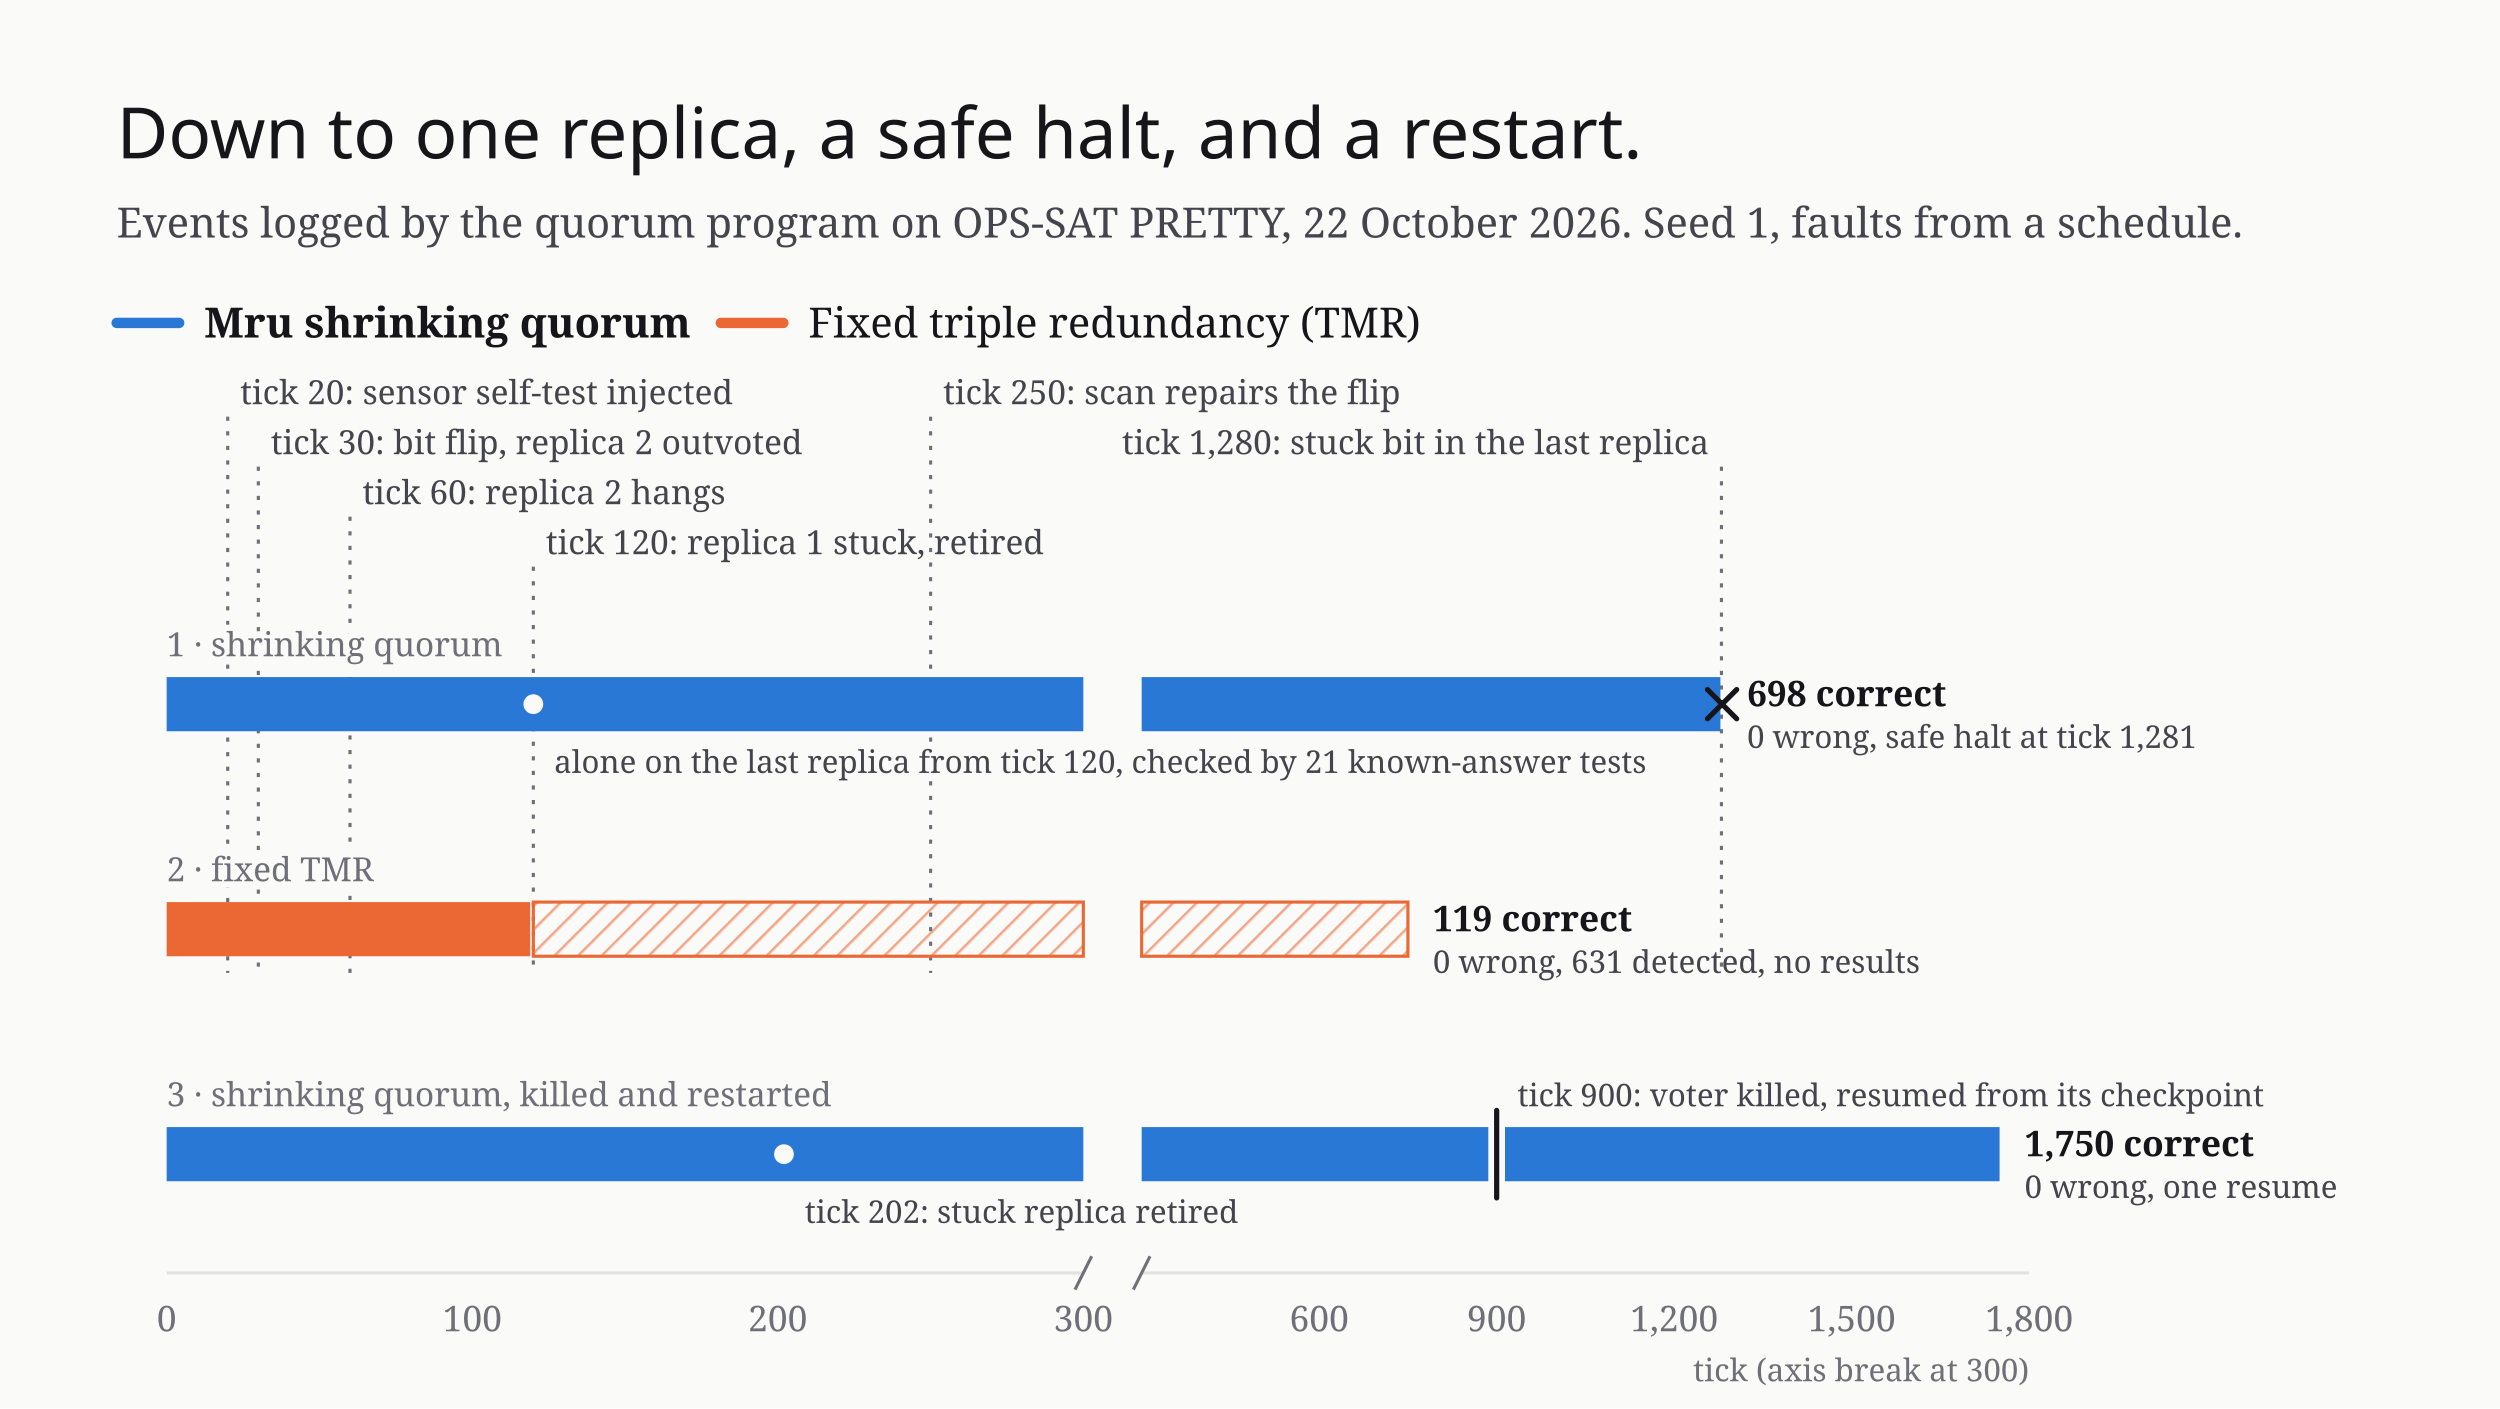
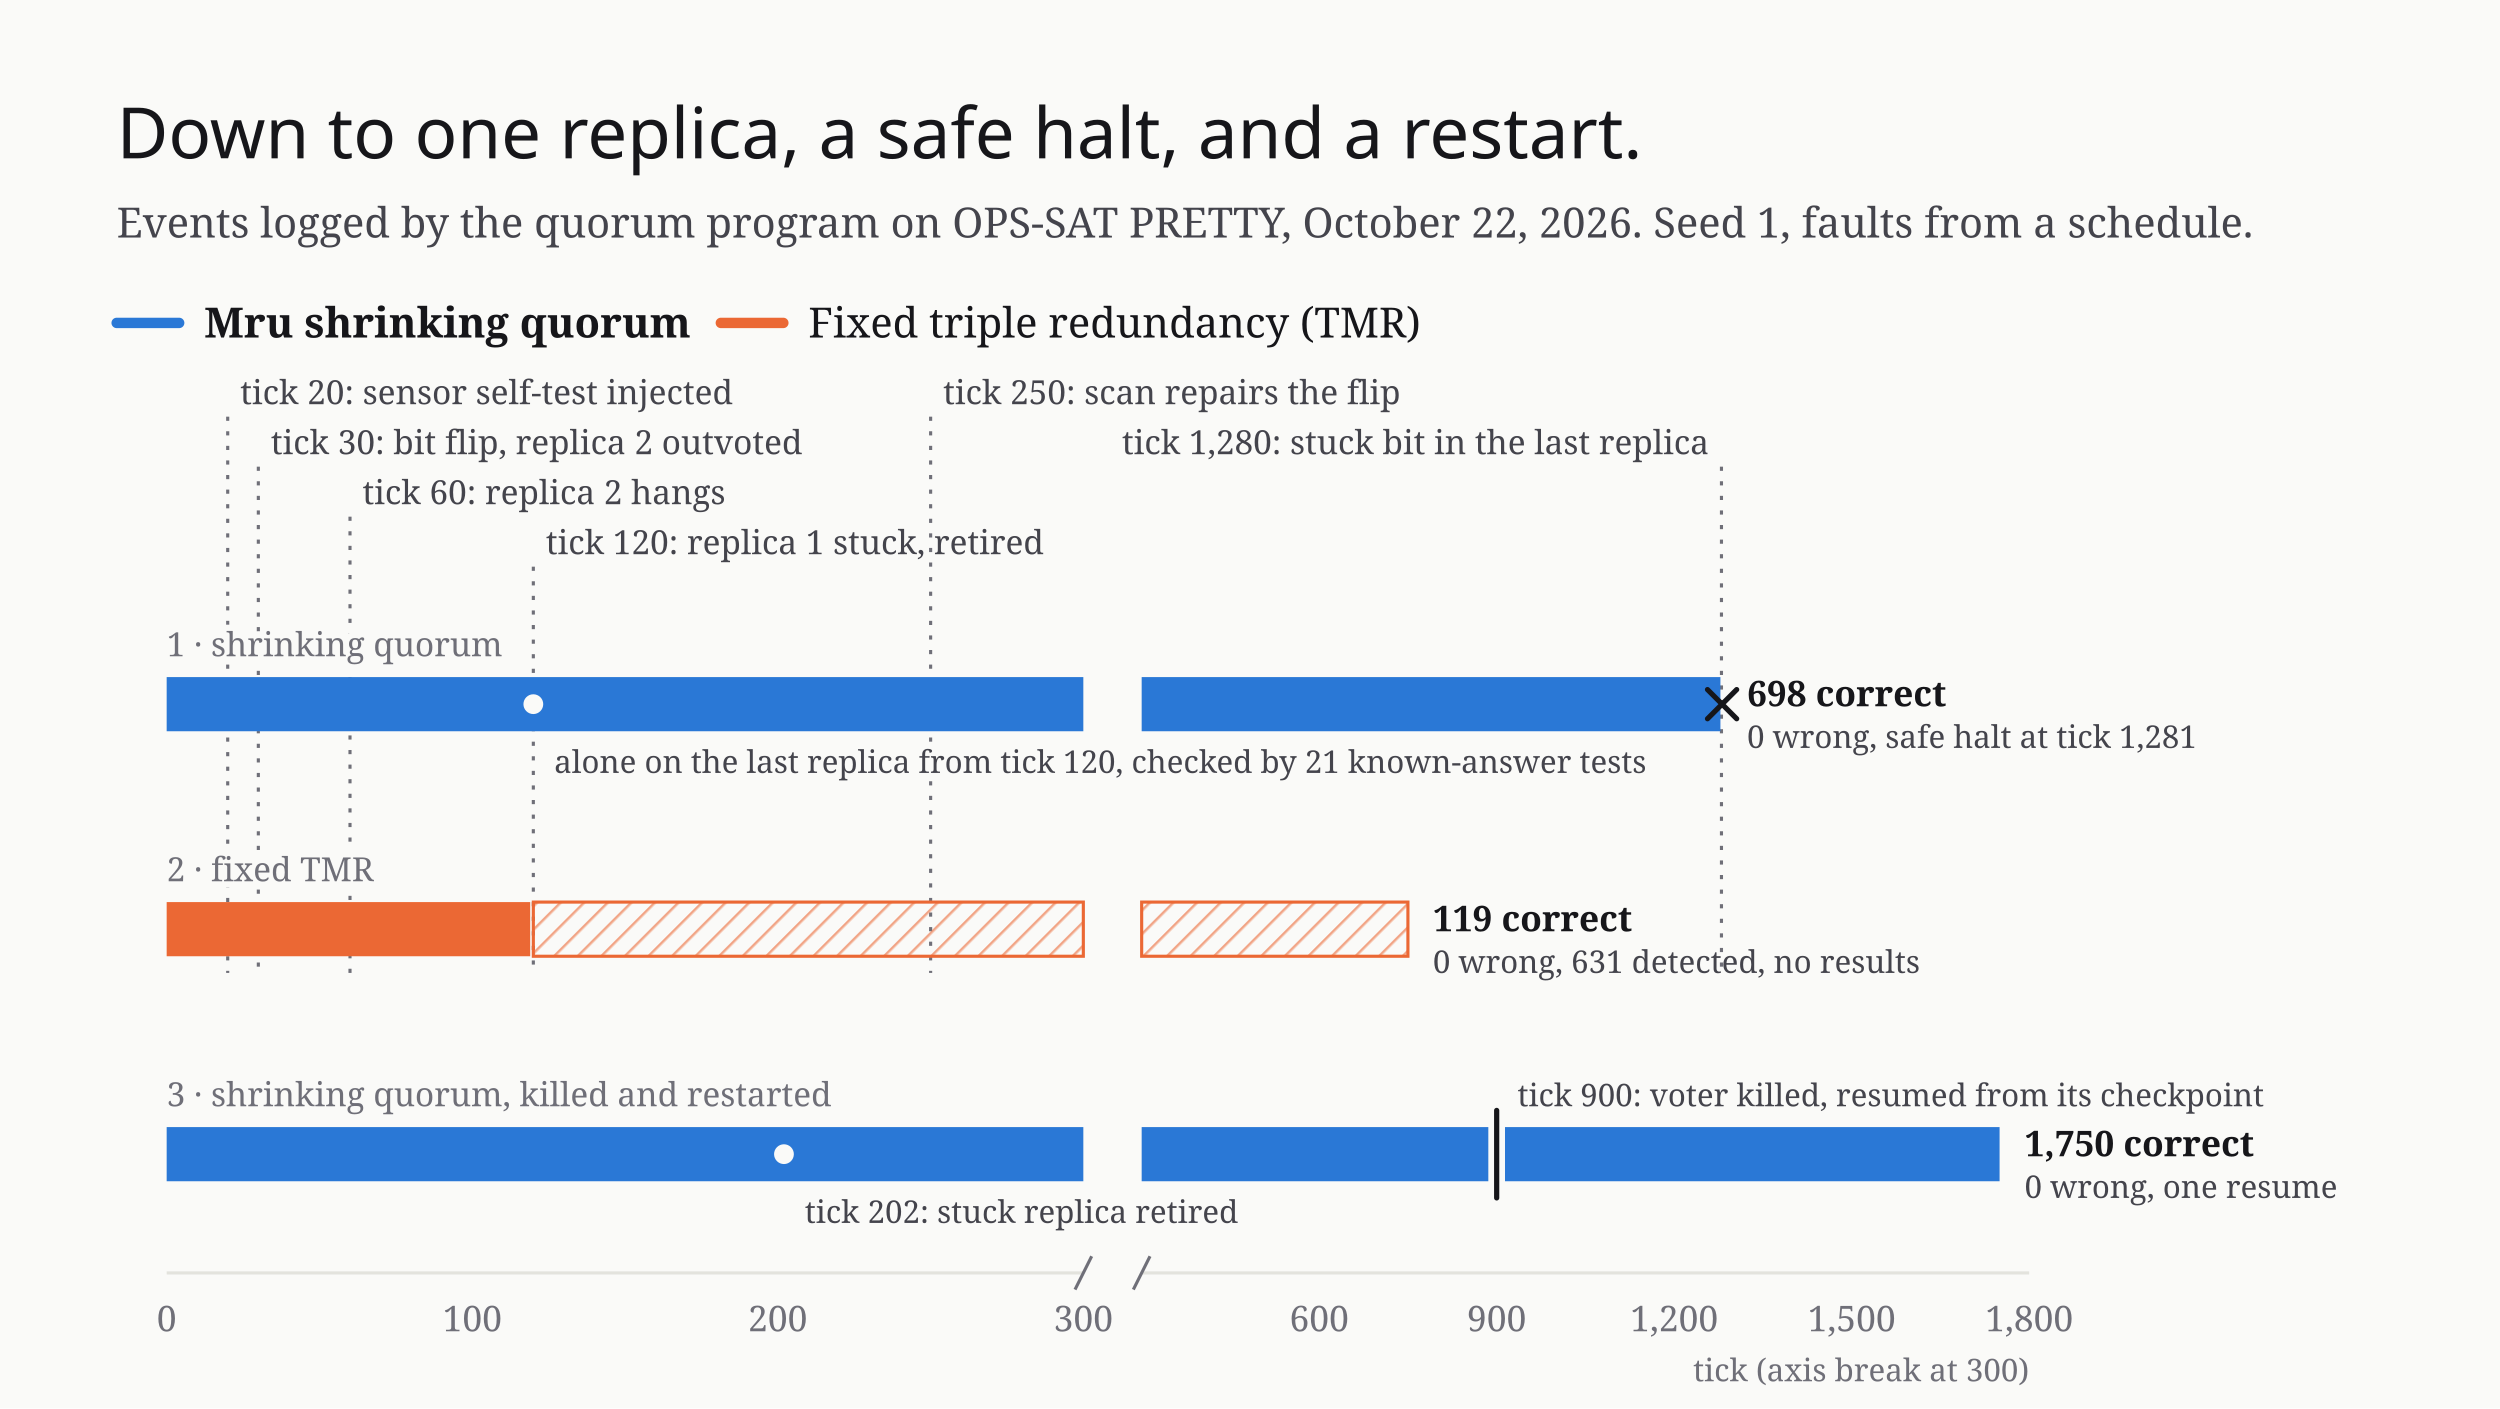
<svg xmlns="http://www.w3.org/2000/svg" width="1200" height="676" viewBox="0 0 1200 676">
  <style>text{font-family:Charter,'Source Serif 4',Georgia,serif;fill:#16161a} .soft{fill:#44444c} .faint{fill:#6f6f78} .display{font-family:Futura,Jost,'Century Gothic',sans-serif;font-weight:500}</style>
  <defs>
    <pattern id="hatch2" width="8" height="8" patternUnits="userSpaceOnUse" patternTransform="rotate(45)">
      <line x1="0" y1="0" x2="0" y2="8" stroke="#eb6834" stroke-width="2.5" opacity="0.55" />
    </pattern>
  </defs>
  <rect width="1200" height="676" fill="#fafaf8" />
  <text class="display" x="56" y="76" font-size="34">Down to one replica, a safe halt, and a restart.</text>
-   <text x="56" y="114" font-size="20" class="soft">Events logged by the quorum program on OPS-SAT PRETTY, 22 October 2026. Seed 1, faults from a schedule.</text>
+   <text x="56" y="114" font-size="20" class="soft">Events logged by the quorum program on OPS-SAT PRETTY, October 22, 2026. Seed 1, faults from a schedule.</text>
  <line x1="56" x2="86" y1="155" y2="155" stroke="#2a78d6" stroke-width="5" stroke-linecap="round" />
  <text x="98" y="162" font-size="20" font-weight="700">Mru shrinking quorum</text>
  <line x1="346" x2="376" y1="155" y2="155" stroke="#eb6834" stroke-width="5" stroke-linecap="round" />
  <text x="388" y="162" font-size="20" font-weight="400">Fixed triple redundancy (TMR)</text>
  <line x1="80" x2="520" y1="611" y2="611" stroke="#e3e3dd" stroke-width="1.5" />
  <line x1="548" x2="974" y1="611" y2="611" stroke="#e3e3dd" stroke-width="1.5" />
  <path d="M516 619 l8 -16 M544 619 l8 -16" fill="none" stroke="#6f6f78" stroke-width="1.5" />
  <text x="80.0" y="639" font-size="17" text-anchor="middle" class="faint">0</text>
  <text x="226.7" y="639" font-size="17" text-anchor="middle" class="faint">100</text>
  <text x="373.3" y="639" font-size="17" text-anchor="middle" class="faint">200</text>
  <text x="520.0" y="639" font-size="17" text-anchor="middle" class="faint">300</text>
  <text x="633.2" y="639" font-size="17" text-anchor="middle" class="faint">600</text>
  <text x="718.4" y="639" font-size="17" text-anchor="middle" class="faint">900</text>
  <text x="803.6" y="639" font-size="17" text-anchor="middle" class="faint">1,200</text>
  <text x="888.8" y="639" font-size="17" text-anchor="middle" class="faint">1,500</text>
  <text x="974.0" y="639" font-size="17" text-anchor="middle" class="faint">1,800</text>
  <text x="974" y="663" font-size="15" text-anchor="end" class="faint">tick (axis break at 300)</text>
  <line x1="109.3" x2="109.3" y1="200" y2="467" stroke="#6f6f78" stroke-width="1.5" stroke-dasharray="2 5" />
  <text x="115.3" y="194" font-size="16" text-anchor="start" class="soft" paint-order="stroke" stroke="#fafaf8" stroke-width="6" stroke-linejoin="round">tick 20: sensor self-test injected</text>
  <line x1="124.0" x2="124.0" y1="224" y2="467" stroke="#6f6f78" stroke-width="1.5" stroke-dasharray="2 5" />
  <text x="130.0" y="218" font-size="16" text-anchor="start" class="soft" paint-order="stroke" stroke="#fafaf8" stroke-width="6" stroke-linejoin="round">tick 30: bit flip, replica 2 outvoted</text>
  <line x1="168.0" x2="168.0" y1="248" y2="467" stroke="#6f6f78" stroke-width="1.5" stroke-dasharray="2 5" />
  <text x="174.0" y="242" font-size="16" text-anchor="start" class="soft" paint-order="stroke" stroke="#fafaf8" stroke-width="6" stroke-linejoin="round">tick 60: replica 2 hangs</text>
  <line x1="256.0" x2="256.0" y1="272" y2="467" stroke="#6f6f78" stroke-width="1.5" stroke-dasharray="2 5" />
  <text x="262.0" y="266" font-size="16" text-anchor="start" class="soft" paint-order="stroke" stroke="#fafaf8" stroke-width="6" stroke-linejoin="round">tick 120: replica 1 stuck, retired</text>
  <line x1="446.7" x2="446.7" y1="200" y2="467" stroke="#6f6f78" stroke-width="1.5" stroke-dasharray="2 5" />
  <text x="452.7" y="194" font-size="16" text-anchor="start" class="soft" paint-order="stroke" stroke="#fafaf8" stroke-width="6" stroke-linejoin="round">tick 250: scan repairs the flip</text>
  <line x1="826.3" x2="826.3" y1="224" y2="467" stroke="#6f6f78" stroke-width="1.5" stroke-dasharray="2 5" />
  <text x="820.3" y="218" font-size="16" text-anchor="end" class="soft" paint-order="stroke" stroke="#fafaf8" stroke-width="6" stroke-linejoin="round">tick 1,280: stuck bit in the last replica</text>
  <text x="80" y="315" font-size="16" class="faint" paint-order="stroke" stroke="#fafaf8" stroke-width="6" stroke-linejoin="round">1 · shrinking quorum</text>
  <rect x="80.0" y="325" width="440.0" height="26" fill="#2a78d6" />
  <rect x="548.0" y="325" width="277.8" height="26" fill="#2a78d6" />
  <circle cx="256.0" cy="338" r="6" fill="#fafaf8" stroke="#2a78d6" stroke-width="2.5" />
  <path d="M819.6 331 l14 14 M833.6 331 l-14 14" stroke="#16161a" stroke-width="2.5" stroke-linecap="round" />
  <text x="838.6" y="339" font-size="17" font-weight="700" fill="#16161a">698 correct</text>
  <text x="838.6" y="359" font-size="15" class="soft">0 wrong, safe halt at tick 1,281</text>
  <text x="266.0" y="371" font-size="15" text-anchor="start" class="soft" paint-order="stroke" stroke="#fafaf8" stroke-width="6" stroke-linejoin="round">alone on the last replica from tick 120, checked by 21 known-answer tests</text>
  <text x="80" y="423" font-size="16" class="faint" paint-order="stroke" stroke="#fafaf8" stroke-width="6" stroke-linejoin="round">2 · fixed TMR</text>
  <rect x="80.0" y="433" width="174.5" height="26" fill="#eb6834" />
  <rect x="256.0" y="433" width="264.0" height="26" fill="url(#hatch2)" stroke="#eb6834" stroke-width="1.5" />
  <rect x="548.0" y="433" width="127.8" height="26" fill="url(#hatch2)" stroke="#eb6834" stroke-width="1.5" />
  <text x="687.8" y="447" font-size="17" font-weight="700" fill="#16161a">119 correct</text>
  <text x="687.8" y="467" font-size="15" class="soft">0 wrong, 631 detected, no results</text>
  <text x="80" y="531" font-size="16" class="faint" paint-order="stroke" stroke="#fafaf8" stroke-width="6" stroke-linejoin="round">3 · shrinking quorum, killed and restarted</text>
  <rect x="80.0" y="541" width="440.0" height="26" fill="#2a78d6" />
  <rect x="548.0" y="541" width="170.4" height="26" fill="#2a78d6" />
  <rect x="718.4" y="541" width="241.4" height="26" fill="#2a78d6" />
  <circle cx="376.3" cy="554" r="6" fill="#fafaf8" stroke="#2a78d6" stroke-width="2.5" />
  <text x="386.3" y="587" font-size="15" text-anchor="start" class="soft" paint-order="stroke" stroke="#fafaf8" stroke-width="6" stroke-linejoin="round">tick 202: stuck replica retired</text>
  <rect x="714.4" y="535" width="8" height="38" fill="#fafaf8" />
  <line x1="718.4" x2="718.4" y1="533" y2="575" stroke="#16161a" stroke-width="2.5" stroke-linecap="round" />
  <text x="728.4" y="531" font-size="15" class="soft" paint-order="stroke" stroke="#fafaf8" stroke-width="6" stroke-linejoin="round">tick 900: voter killed, resumed from its checkpoint</text>
  <text x="971.8" y="555" font-size="17" font-weight="700" fill="#16161a">1,750 correct</text>
  <text x="971.8" y="575" font-size="15" class="soft">0 wrong, one resume</text>
</svg>
